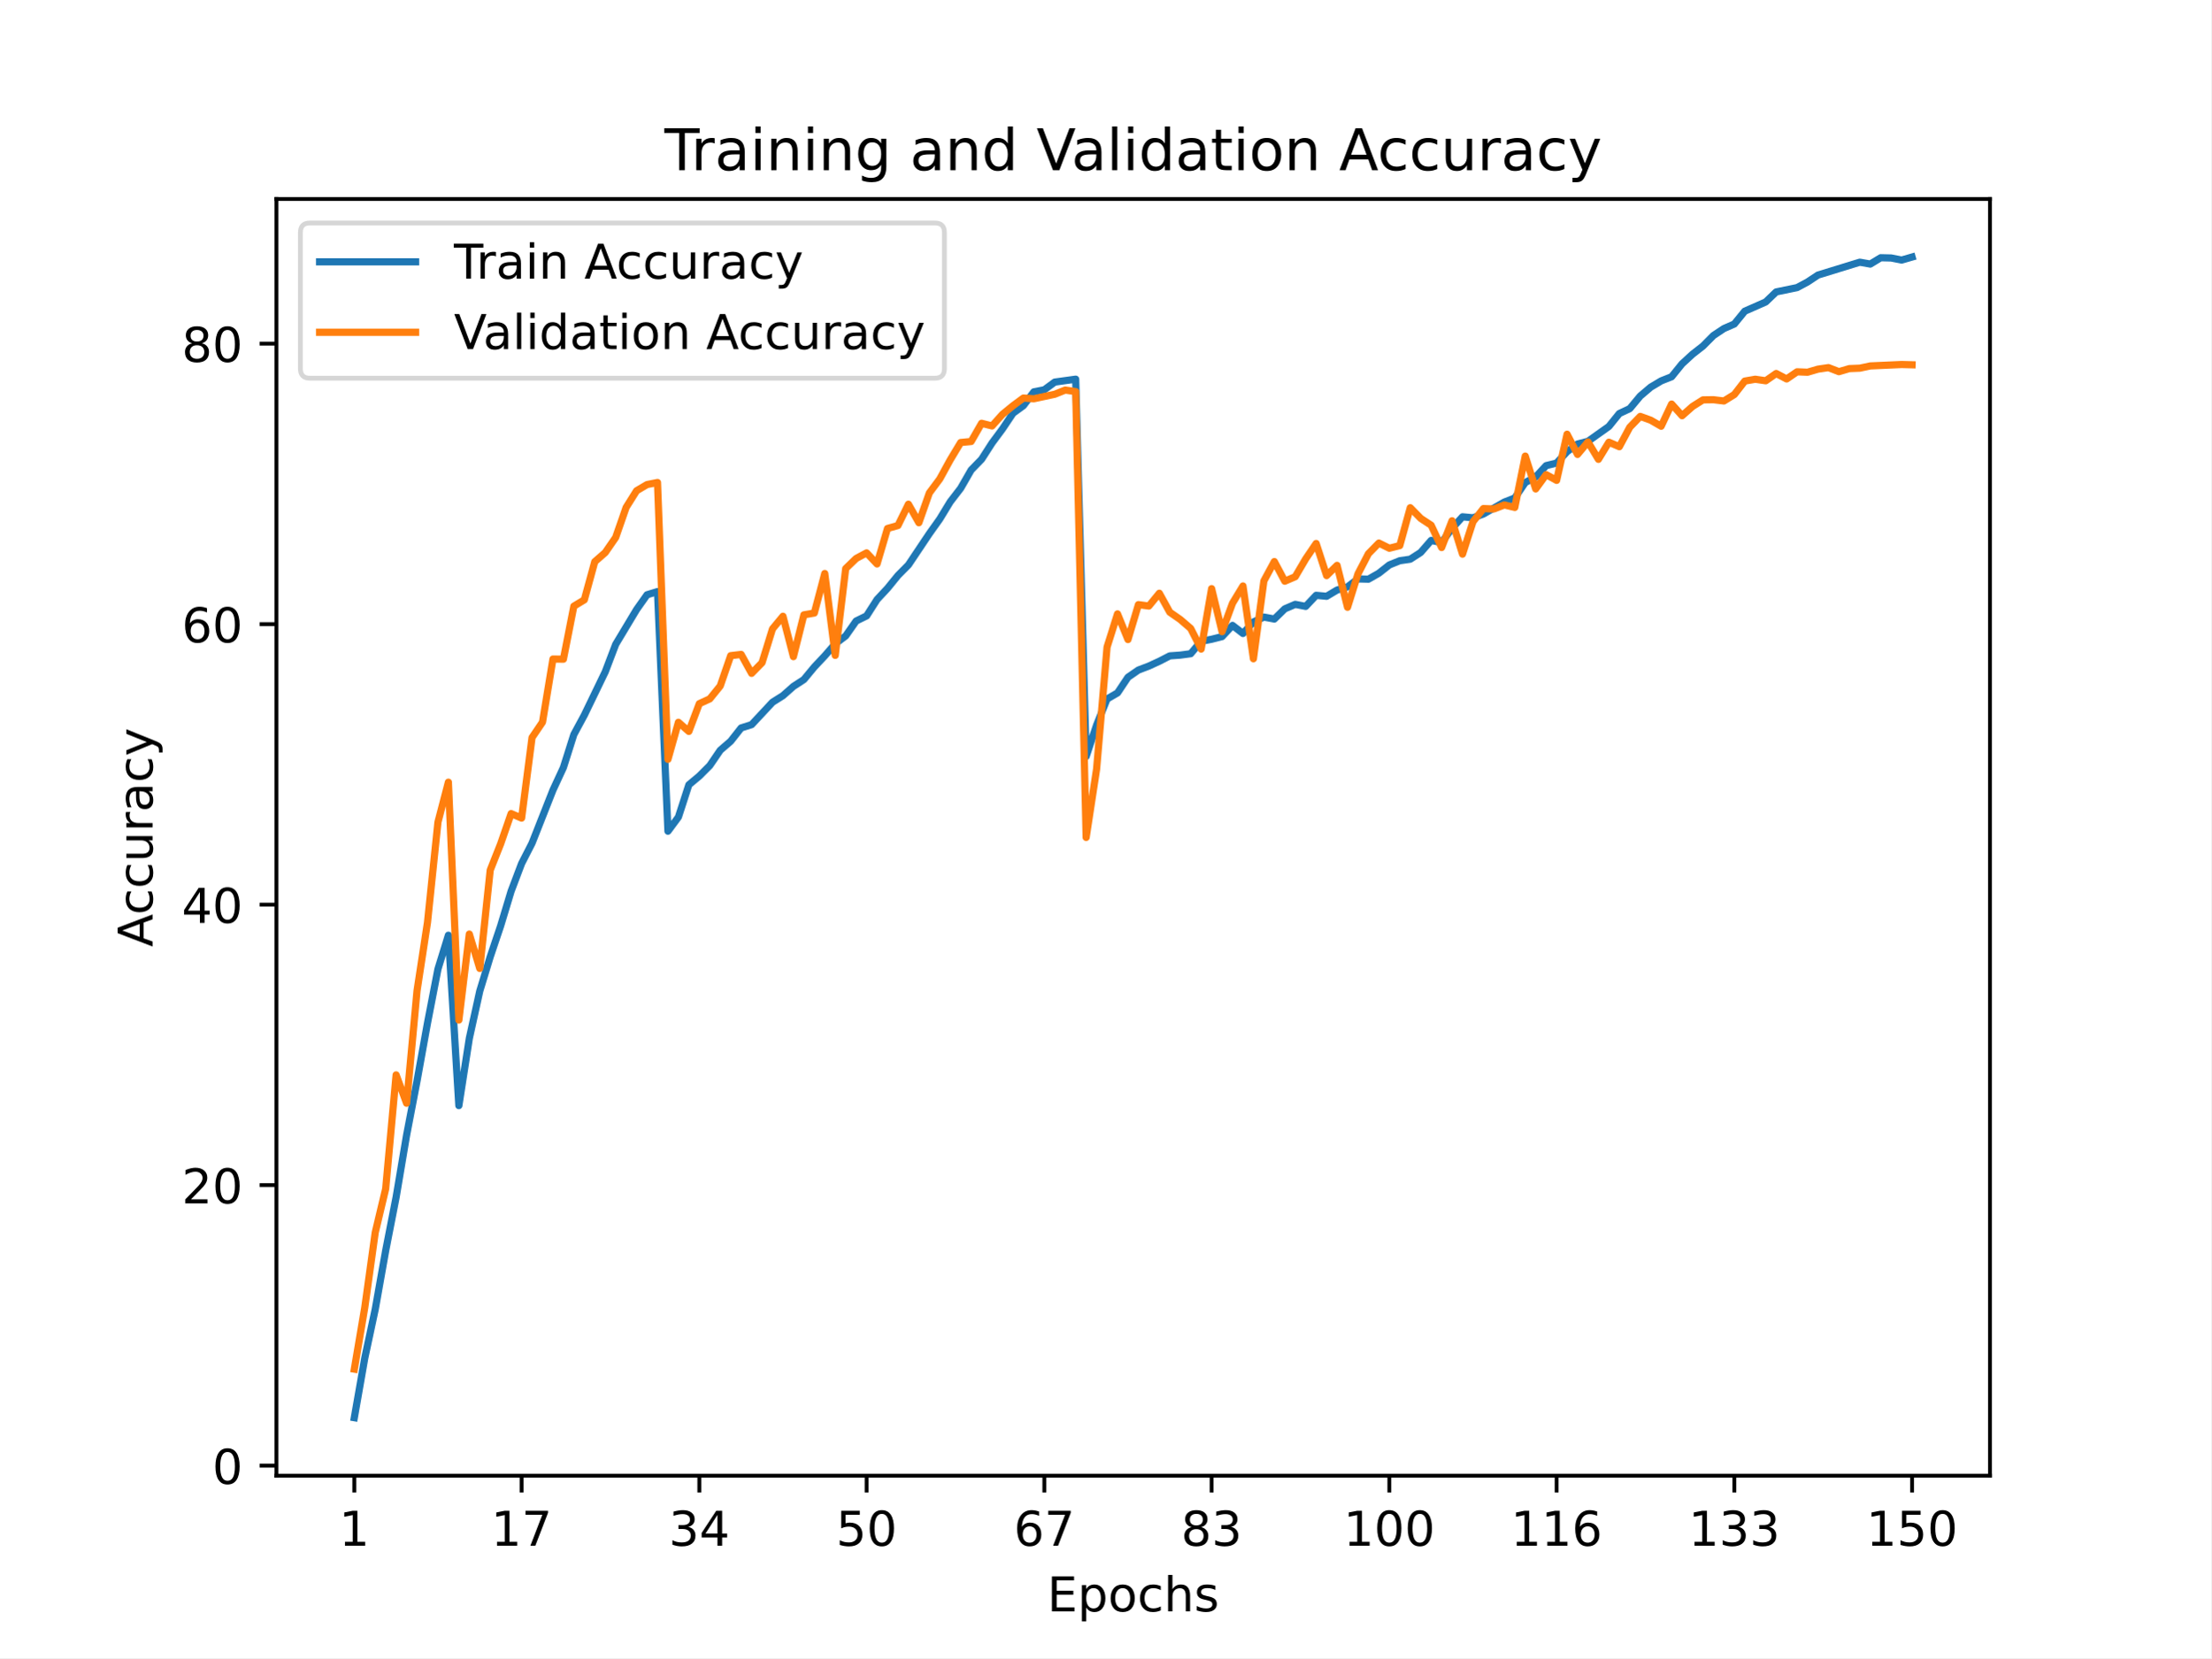
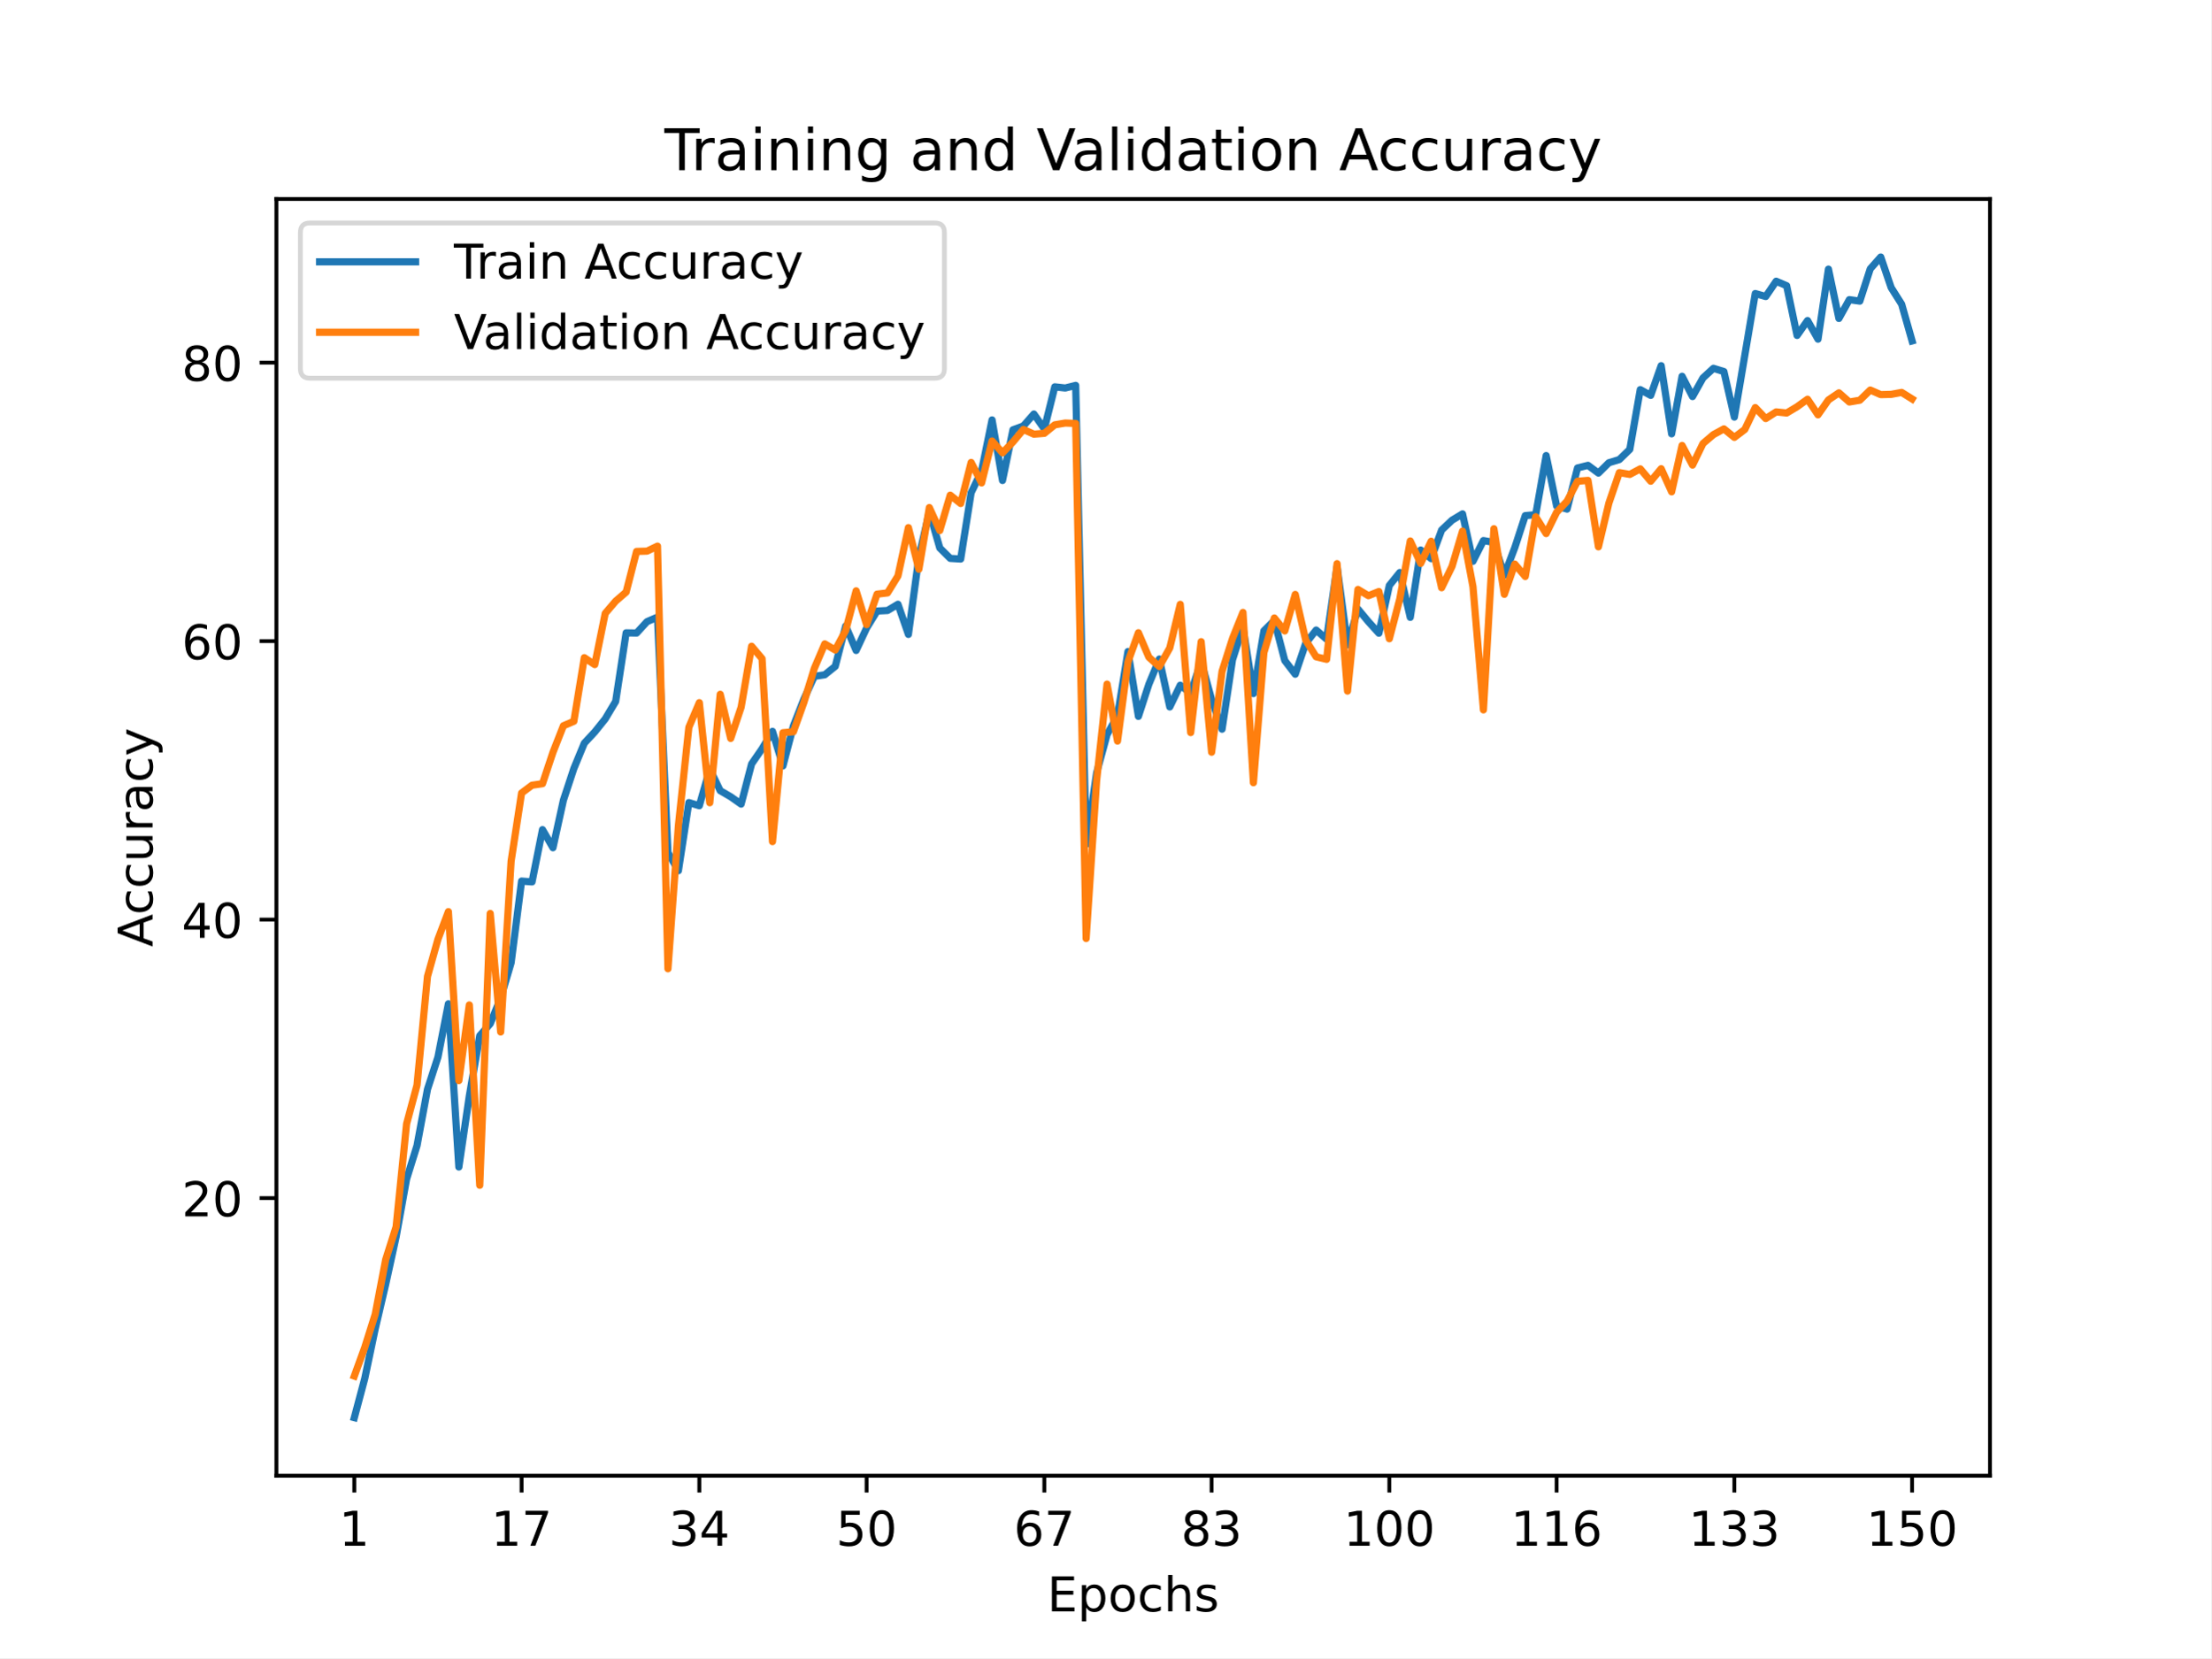
<svg xmlns="http://www.w3.org/2000/svg" xmlns:xlink="http://www.w3.org/1999/xlink" height="345.6pt" version="1.1" viewBox="0 0 460.8 345.6" width="460.8pt">
  <defs>
    <style type="text/css">*{stroke-linecap:butt;stroke-linejoin:round;}</style>
  </defs>
  <g id="figure_1">
    <g id="patch_1">
      <path d="M 0 345.6  L 460.8 345.6  L 460.8 0  L 0 0  z " style="fill:#ffffff;" />
    </g>
    <g id="axes_1">
      <g id="patch_2">
        <path d="M 57.6 307.584  L 414.72 307.584  L 414.72 41.472  L 57.6 41.472  z " style="fill:#ffffff;" />
      </g>
      <g id="matplotlib.axis_1">
        <g id="xtick_1">
          <g id="line2d_1">
            <defs>
-               <path d="M 0 0  L 0 3.5  " id="mf4335062ed" style="stroke:#000000;stroke-width:0.8;" />
+               <path d="M 0 0  L 0 3.5  " id="m0f690c4992" style="stroke:#000000;stroke-width:0.8;" />
            </defs>
            <g>
-               <use style="stroke:#000000;stroke-width:0.8;" x="73.833" xlink:href="#mf4335062ed" y="307.584" />
+               <use style="stroke:#000000;stroke-width:0.8;" x="73.833" xlink:href="#m0f690c4992" y="307.584" />
            </g>
          </g>
          <g id="text_1">
            <g transform="translate(70.65148 322.1824)scale(0.1 -0.1)">
              <defs>
                <path d="M 794 531  L 1825 531  L 1825 4091  L 703 3866  L 703 4441  L 1819 4666  L 2450 4666  L 2450 531  L 3481 531  L 3481 0  L 794 0  L 794 531  z " id="DejaVuSans-31" transform="scale(0.015625)" />
              </defs>
              <use xlink:href="#DejaVuSans-31" />
            </g>
          </g>
        </g>
        <g id="xtick_2">
          <g id="line2d_2">
            <g>
-               <use style="stroke:#000000;stroke-width:0.8;" x="108.695" xlink:href="#mf4335062ed" y="307.584" />
+               <use style="stroke:#000000;stroke-width:0.8;" x="108.695" xlink:href="#m0f690c4992" y="307.584" />
            </g>
          </g>
          <g id="text_2">
            <g transform="translate(102.3325 322.1824)scale(0.1 -0.1)">
              <defs>
                <path d="M 525 4666  L 3525 4666  L 3525 4397  L 1831 0  L 1172 0  L 2766 4134  L 525 4134  L 525 4666  z " id="DejaVuSans-37" transform="scale(0.015625)" />
              </defs>
              <use xlink:href="#DejaVuSans-31" />
              <use x="63.623" xlink:href="#DejaVuSans-37" />
            </g>
          </g>
        </g>
        <g id="xtick_3">
          <g id="line2d_3">
            <g>
-               <use style="stroke:#000000;stroke-width:0.8;" x="145.736" xlink:href="#mf4335062ed" y="307.584" />
+               <use style="stroke:#000000;stroke-width:0.8;" x="145.736" xlink:href="#m0f690c4992" y="307.584" />
            </g>
          </g>
          <g id="text_3">
            <g transform="translate(139.3736 322.1824)scale(0.1 -0.1)">
              <defs>
                <path d="M 2597 2516  Q 3050 2419 3304 2112  Q 3559 1806 3559 1356  Q 3559 666 3084 287  Q 2609 -91 1734 -91  Q 1441 -91 1130 -33  Q 819 25 488 141  L 488 750  Q 750 597 1062 519  Q 1375 441 1716 441  Q 2309 441 2620 675  Q 2931 909 2931 1356  Q 2931 1769 2642 2001  Q 2353 2234 1838 2234  L 1294 2234  L 1294 2753  L 1863 2753  Q 2328 2753 2575 2939  Q 2822 3125 2822 3475  Q 2822 3834 2567 4026  Q 2313 4219 1838 4219  Q 1578 4219 1281 4162  Q 984 4106 628 3988  L 628 4550  Q 988 4650 1302 4700  Q 1616 4750 1894 4750  Q 2613 4750 3031 4423  Q 3450 4097 3450 3541  Q 3450 3153 3228 2886  Q 3006 2619 2597 2516  z " id="DejaVuSans-33" transform="scale(0.015625)" />
                <path d="M 2419 4116  L 825 1625  L 2419 1625  L 2419 4116  z M 2253 4666  L 3047 4666  L 3047 1625  L 3713 1625  L 3713 1100  L 3047 1100  L 3047 0  L 2419 0  L 2419 1100  L 313 1100  L 313 1709  L 2253 4666  z " id="DejaVuSans-34" transform="scale(0.015625)" />
              </defs>
              <use xlink:href="#DejaVuSans-33" />
              <use x="63.623" xlink:href="#DejaVuSans-34" />
            </g>
          </g>
        </g>
        <g id="xtick_4">
          <g id="line2d_4">
            <g>
-               <use style="stroke:#000000;stroke-width:0.8;" x="180.598" xlink:href="#mf4335062ed" y="307.584" />
+               <use style="stroke:#000000;stroke-width:0.8;" x="180.598" xlink:href="#m0f690c4992" y="307.584" />
            </g>
          </g>
          <g id="text_4">
            <g transform="translate(174.2358 322.1824)scale(0.1 -0.1)">
              <defs>
                <path d="M 691 4666  L 3169 4666  L 3169 4134  L 1269 4134  L 1269 2991  Q 1406 3038 1543 3061  Q 1681 3084 1819 3084  Q 2600 3084 3056 2656  Q 3513 2228 3513 1497  Q 3513 744 3044 326  Q 2575 -91 1722 -91  Q 1428 -91 1123 -41  Q 819 9 494 109  L 494 744  Q 775 591 1075 516  Q 1375 441 1709 441  Q 2250 441 2565 725  Q 2881 1009 2881 1497  Q 2881 1984 2565 2268  Q 2250 2553 1709 2553  Q 1456 2553 1204 2497  Q 953 2441 691 2322  L 691 4666  z " id="DejaVuSans-35" transform="scale(0.015625)" />
                <path d="M 2034 4250  Q 1547 4250 1301 3770  Q 1056 3291 1056 2328  Q 1056 1369 1301 889  Q 1547 409 2034 409  Q 2525 409 2770 889  Q 3016 1369 3016 2328  Q 3016 3291 2770 3770  Q 2525 4250 2034 4250  z M 2034 4750  Q 2819 4750 3233 4129  Q 3647 3509 3647 2328  Q 3647 1150 3233 529  Q 2819 -91 2034 -91  Q 1250 -91 836 529  Q 422 1150 422 2328  Q 422 3509 836 4129  Q 1250 4750 2034 4750  z " id="DejaVuSans-30" transform="scale(0.015625)" />
              </defs>
              <use xlink:href="#DejaVuSans-35" />
              <use x="63.623" xlink:href="#DejaVuSans-30" />
            </g>
          </g>
        </g>
        <g id="xtick_5">
          <g id="line2d_5">
            <g>
-               <use style="stroke:#000000;stroke-width:0.8;" x="217.639" xlink:href="#mf4335062ed" y="307.584" />
+               <use style="stroke:#000000;stroke-width:0.8;" x="217.639" xlink:href="#m0f690c4992" y="307.584" />
            </g>
          </g>
          <g id="text_5">
            <g transform="translate(211.2769 322.1824)scale(0.1 -0.1)">
              <defs>
                <path d="M 2113 2584  Q 1688 2584 1439 2293  Q 1191 2003 1191 1497  Q 1191 994 1439 701  Q 1688 409 2113 409  Q 2538 409 2786 701  Q 3034 994 3034 1497  Q 3034 2003 2786 2293  Q 2538 2584 2113 2584  z M 3366 4563  L 3366 3988  Q 3128 4100 2886 4159  Q 2644 4219 2406 4219  Q 1781 4219 1451 3797  Q 1122 3375 1075 2522  Q 1259 2794 1537 2939  Q 1816 3084 2150 3084  Q 2853 3084 3261 2657  Q 3669 2231 3669 1497  Q 3669 778 3244 343  Q 2819 -91 2113 -91  Q 1303 -91 875 529  Q 447 1150 447 2328  Q 447 3434 972 4092  Q 1497 4750 2381 4750  Q 2619 4750 2861 4703  Q 3103 4656 3366 4563  z " id="DejaVuSans-36" transform="scale(0.015625)" />
              </defs>
              <use xlink:href="#DejaVuSans-36" />
              <use x="63.623" xlink:href="#DejaVuSans-37" />
            </g>
          </g>
        </g>
        <g id="xtick_6">
          <g id="line2d_6">
            <g>
-               <use style="stroke:#000000;stroke-width:0.8;" x="252.502" xlink:href="#mf4335062ed" y="307.584" />
+               <use style="stroke:#000000;stroke-width:0.8;" x="252.502" xlink:href="#m0f690c4992" y="307.584" />
            </g>
          </g>
          <g id="text_6">
            <g transform="translate(246.1392 322.1824)scale(0.1 -0.1)">
              <defs>
                <path d="M 2034 2216  Q 1584 2216 1326 1975  Q 1069 1734 1069 1313  Q 1069 891 1326 650  Q 1584 409 2034 409  Q 2484 409 2743 651  Q 3003 894 3003 1313  Q 3003 1734 2745 1975  Q 2488 2216 2034 2216  z M 1403 2484  Q 997 2584 770 2862  Q 544 3141 544 3541  Q 544 4100 942 4425  Q 1341 4750 2034 4750  Q 2731 4750 3128 4425  Q 3525 4100 3525 3541  Q 3525 3141 3298 2862  Q 3072 2584 2669 2484  Q 3125 2378 3379 2068  Q 3634 1759 3634 1313  Q 3634 634 3220 271  Q 2806 -91 2034 -91  Q 1263 -91 848 271  Q 434 634 434 1313  Q 434 1759 690 2068  Q 947 2378 1403 2484  z M 1172 3481  Q 1172 3119 1398 2916  Q 1625 2713 2034 2713  Q 2441 2713 2670 2916  Q 2900 3119 2900 3481  Q 2900 3844 2670 4047  Q 2441 4250 2034 4250  Q 1625 4250 1398 4047  Q 1172 3844 1172 3481  z " id="DejaVuSans-38" transform="scale(0.015625)" />
              </defs>
              <use xlink:href="#DejaVuSans-38" />
              <use x="63.623" xlink:href="#DejaVuSans-33" />
            </g>
          </g>
        </g>
        <g id="xtick_7">
          <g id="line2d_7">
            <g>
-               <use style="stroke:#000000;stroke-width:0.8;" x="289.543" xlink:href="#mf4335062ed" y="307.584" />
+               <use style="stroke:#000000;stroke-width:0.8;" x="289.543" xlink:href="#m0f690c4992" y="307.584" />
            </g>
          </g>
          <g id="text_7">
            <g transform="translate(279.999 322.1824)scale(0.1 -0.1)">
              <use xlink:href="#DejaVuSans-31" />
              <use x="63.623" xlink:href="#DejaVuSans-30" />
              <use x="127.246" xlink:href="#DejaVuSans-30" />
            </g>
          </g>
        </g>
        <g id="xtick_8">
          <g id="line2d_8">
            <g>
-               <use style="stroke:#000000;stroke-width:0.8;" x="324.405" xlink:href="#mf4335062ed" y="307.584" />
+               <use style="stroke:#000000;stroke-width:0.8;" x="324.405" xlink:href="#m0f690c4992" y="307.584" />
            </g>
          </g>
          <g id="text_8">
            <g transform="translate(314.8613 322.1824)scale(0.1 -0.1)">
              <use xlink:href="#DejaVuSans-31" />
              <use x="63.623" xlink:href="#DejaVuSans-31" />
              <use x="127.246" xlink:href="#DejaVuSans-36" />
            </g>
          </g>
        </g>
        <g id="xtick_9">
          <g id="line2d_9">
            <g>
-               <use style="stroke:#000000;stroke-width:0.8;" x="361.446" xlink:href="#mf4335062ed" y="307.584" />
+               <use style="stroke:#000000;stroke-width:0.8;" x="361.446" xlink:href="#m0f690c4992" y="307.584" />
            </g>
          </g>
          <g id="text_9">
            <g transform="translate(351.9024 322.1824)scale(0.1 -0.1)">
              <use xlink:href="#DejaVuSans-31" />
              <use x="63.623" xlink:href="#DejaVuSans-33" />
              <use x="127.246" xlink:href="#DejaVuSans-33" />
            </g>
          </g>
        </g>
        <g id="xtick_10">
          <g id="line2d_10">
            <g>
-               <use style="stroke:#000000;stroke-width:0.8;" x="398.487" xlink:href="#mf4335062ed" y="307.584" />
+               <use style="stroke:#000000;stroke-width:0.8;" x="398.487" xlink:href="#m0f690c4992" y="307.584" />
            </g>
          </g>
          <g id="text_10">
            <g transform="translate(388.9435 322.1824)scale(0.1 -0.1)">
              <use xlink:href="#DejaVuSans-31" />
              <use x="63.623" xlink:href="#DejaVuSans-35" />
              <use x="127.246" xlink:href="#DejaVuSans-30" />
            </g>
          </g>
        </g>
        <g id="text_11">
          <g transform="translate(218.2444 335.8606)scale(0.1 -0.1)">
            <defs>
              <path d="M 628 4666  L 3578 4666  L 3578 4134  L 1259 4134  L 1259 2753  L 3481 2753  L 3481 2222  L 1259 2222  L 1259 531  L 3634 531  L 3634 0  L 628 0  L 628 4666  z " id="DejaVuSans-45" transform="scale(0.015625)" />
              <path d="M 1159 525  L 1159 -1331  L 581 -1331  L 581 3500  L 1159 3500  L 1159 2969  Q 1341 3281 1617 3432  Q 1894 3584 2278 3584  Q 2916 3584 3314 3078  Q 3713 2572 3713 1747  Q 3713 922 3314 415  Q 2916 -91 2278 -91  Q 1894 -91 1617 61  Q 1341 213 1159 525  z M 3116 1747  Q 3116 2381 2855 2742  Q 2594 3103 2138 3103  Q 1681 3103 1420 2742  Q 1159 2381 1159 1747  Q 1159 1113 1420 752  Q 1681 391 2138 391  Q 2594 391 2855 752  Q 3116 1113 3116 1747  z " id="DejaVuSans-70" transform="scale(0.015625)" />
              <path d="M 1959 3097  Q 1497 3097 1228 2736  Q 959 2375 959 1747  Q 959 1119 1226 758  Q 1494 397 1959 397  Q 2419 397 2687 759  Q 2956 1122 2956 1747  Q 2956 2369 2687 2733  Q 2419 3097 1959 3097  z M 1959 3584  Q 2709 3584 3137 3096  Q 3566 2609 3566 1747  Q 3566 888 3137 398  Q 2709 -91 1959 -91  Q 1206 -91 779 398  Q 353 888 353 1747  Q 353 2609 779 3096  Q 1206 3584 1959 3584  z " id="DejaVuSans-6f" transform="scale(0.015625)" />
              <path d="M 3122 3366  L 3122 2828  Q 2878 2963 2633 3030  Q 2388 3097 2138 3097  Q 1578 3097 1268 2742  Q 959 2388 959 1747  Q 959 1106 1268 751  Q 1578 397 2138 397  Q 2388 397 2633 464  Q 2878 531 3122 666  L 3122 134  Q 2881 22 2623 -34  Q 2366 -91 2075 -91  Q 1284 -91 818 406  Q 353 903 353 1747  Q 353 2603 823 3093  Q 1294 3584 2113 3584  Q 2378 3584 2631 3529  Q 2884 3475 3122 3366  z " id="DejaVuSans-63" transform="scale(0.015625)" />
              <path d="M 3513 2113  L 3513 0  L 2938 0  L 2938 2094  Q 2938 2591 2744 2837  Q 2550 3084 2163 3084  Q 1697 3084 1428 2787  Q 1159 2491 1159 1978  L 1159 0  L 581 0  L 581 4863  L 1159 4863  L 1159 2956  Q 1366 3272 1645 3428  Q 1925 3584 2291 3584  Q 2894 3584 3203 3211  Q 3513 2838 3513 2113  z " id="DejaVuSans-68" transform="scale(0.015625)" />
              <path d="M 2834 3397  L 2834 2853  Q 2591 2978 2328 3040  Q 2066 3103 1784 3103  Q 1356 3103 1142 2972  Q 928 2841 928 2578  Q 928 2378 1081 2264  Q 1234 2150 1697 2047  L 1894 2003  Q 2506 1872 2764 1633  Q 3022 1394 3022 966  Q 3022 478 2636 193  Q 2250 -91 1575 -91  Q 1294 -91 989 -36  Q 684 19 347 128  L 347 722  Q 666 556 975 473  Q 1284 391 1588 391  Q 1994 391 2212 530  Q 2431 669 2431 922  Q 2431 1156 2273 1281  Q 2116 1406 1581 1522  L 1381 1569  Q 847 1681 609 1914  Q 372 2147 372 2553  Q 372 3047 722 3315  Q 1072 3584 1716 3584  Q 2034 3584 2315 3537  Q 2597 3491 2834 3397  z " id="DejaVuSans-73" transform="scale(0.015625)" />
            </defs>
            <use xlink:href="#DejaVuSans-45" />
            <use x="63.184" xlink:href="#DejaVuSans-70" />
            <use x="126.66" xlink:href="#DejaVuSans-6f" />
            <use x="187.842" xlink:href="#DejaVuSans-63" />
            <use x="242.822" xlink:href="#DejaVuSans-68" />
            <use x="306.201" xlink:href="#DejaVuSans-73" />
          </g>
        </g>
      </g>
      <g id="matplotlib.axis_2">
        <g id="ytick_1">
          <g id="line2d_11">
            <defs>
-               <path d="M 0 0  L -3.5 0  " id="m671f9c465e" style="stroke:#000000;stroke-width:0.8;" />
+               <path d="M 0 0  L -3.5 0  " id="m361d3fbd34" style="stroke:#000000;stroke-width:0.8;" />
            </defs>
            <g>
-               <use style="stroke:#000000;stroke-width:0.8;" x="57.6" xlink:href="#m671f9c465e" y="305.486" />
+               <use style="stroke:#000000;stroke-width:0.8;" x="57.6" xlink:href="#m361d3fbd34" y="249.722" />
            </g>
          </g>
          <g id="text_12">
-             <g transform="translate(44.2375 309.2851)scale(0.1 -0.1)">
-               <use xlink:href="#DejaVuSans-30" />
+             <g transform="translate(37.875 253.5212)scale(0.1 -0.1)">
+               <defs>
+                 <path d="M 1228 531  L 3431 531  L 3431 0  L 469 0  L 469 531  Q 828 903 1448 1529  Q 2069 2156 2228 2338  Q 2531 2678 2651 2914  Q 2772 3150 2772 3378  Q 2772 3750 2511 3984  Q 2250 4219 1831 4219  Q 1534 4219 1204 4116  Q 875 4013 500 3803  L 500 4441  Q 881 4594 1212 4672  Q 1544 4750 1819 4750  Q 2544 4750 2975 4387  Q 3406 4025 3406 3419  Q 3406 3131 3298 2873  Q 3191 2616 2906 2266  Q 2828 2175 2409 1742  Q 1991 1309 1228 531  z " id="DejaVuSans-32" transform="scale(0.015625)" />
+               </defs>
+               <use xlink:href="#DejaVuSans-32" />
+               <use x="63.623" xlink:href="#DejaVuSans-30" />
            </g>
          </g>
        </g>
        <g id="ytick_2">
          <g id="line2d_12">
            <g>
-               <use style="stroke:#000000;stroke-width:0.8;" x="57.6" xlink:href="#m671f9c465e" y="247.019" />
+               <use style="stroke:#000000;stroke-width:0.8;" x="57.6" xlink:href="#m361d3fbd34" y="191.673" />
            </g>
          </g>
          <g id="text_13">
-             <g transform="translate(37.875 250.8179)scale(0.1 -0.1)">
-               <defs>
-                 <path d="M 1228 531  L 3431 531  L 3431 0  L 469 0  L 469 531  Q 828 903 1448 1529  Q 2069 2156 2228 2338  Q 2531 2678 2651 2914  Q 2772 3150 2772 3378  Q 2772 3750 2511 3984  Q 2250 4219 1831 4219  Q 1534 4219 1204 4116  Q 875 4013 500 3803  L 500 4441  Q 881 4594 1212 4672  Q 1544 4750 1819 4750  Q 2544 4750 2975 4387  Q 3406 4025 3406 3419  Q 3406 3131 3298 2873  Q 3191 2616 2906 2266  Q 2828 2175 2409 1742  Q 1991 1309 1228 531  z " id="DejaVuSans-32" transform="scale(0.015625)" />
-               </defs>
-               <use xlink:href="#DejaVuSans-32" />
+             <g transform="translate(37.875 195.472)scale(0.1 -0.1)">
+               <use xlink:href="#DejaVuSans-34" />
              <use x="63.623" xlink:href="#DejaVuSans-30" />
            </g>
          </g>
        </g>
        <g id="ytick_3">
          <g id="line2d_13">
            <g>
-               <use style="stroke:#000000;stroke-width:0.8;" x="57.6" xlink:href="#m671f9c465e" y="188.551" />
+               <use style="stroke:#000000;stroke-width:0.8;" x="57.6" xlink:href="#m361d3fbd34" y="133.624" />
            </g>
          </g>
          <g id="text_14">
-             <g transform="translate(37.875 192.3506)scale(0.1 -0.1)">
-               <use xlink:href="#DejaVuSans-34" />
+             <g transform="translate(37.875 137.4229)scale(0.1 -0.1)">
+               <use xlink:href="#DejaVuSans-36" />
              <use x="63.623" xlink:href="#DejaVuSans-30" />
            </g>
          </g>
        </g>
        <g id="ytick_4">
          <g id="line2d_14">
            <g>
-               <use style="stroke:#000000;stroke-width:0.8;" x="57.6" xlink:href="#m671f9c465e" y="130.084" />
+               <use style="stroke:#000000;stroke-width:0.8;" x="57.6" xlink:href="#m361d3fbd34" y="75.574" />
            </g>
          </g>
          <g id="text_15">
-             <g transform="translate(37.875 133.8833)scale(0.1 -0.1)">
-               <use xlink:href="#DejaVuSans-36" />
-               <use x="63.623" xlink:href="#DejaVuSans-30" />
-             </g>
-           </g>
-         </g>
-         <g id="ytick_5">
-           <g id="line2d_15">
-             <g>
-               <use style="stroke:#000000;stroke-width:0.8;" x="57.6" xlink:href="#m671f9c465e" y="71.617" />
-             </g>
-           </g>
-           <g id="text_16">
-             <g transform="translate(37.875 75.41606)scale(0.1 -0.1)">
+             <g transform="translate(37.875 79.37367)scale(0.1 -0.1)">
              <use xlink:href="#DejaVuSans-38" />
              <use x="63.623" xlink:href="#DejaVuSans-30" />
            </g>
          </g>
        </g>
-         <g id="text_17">
+         <g id="text_16">
          <g transform="translate(31.79531 197.3561)rotate(-90)scale(0.1 -0.1)">
            <defs>
              <path d="M 2188 4044  L 1331 1722  L 3047 1722  L 2188 4044  z M 1831 4666  L 2547 4666  L 4325 0  L 3669 0  L 3244 1197  L 1141 1197  L 716 0  L 50 0  L 1831 4666  z " id="DejaVuSans-41" transform="scale(0.015625)" />
              <path d="M 544 1381  L 544 3500  L 1119 3500  L 1119 1403  Q 1119 906 1312 657  Q 1506 409 1894 409  Q 2359 409 2629 706  Q 2900 1003 2900 1516  L 2900 3500  L 3475 3500  L 3475 0  L 2900 0  L 2900 538  Q 2691 219 2414 64  Q 2138 -91 1772 -91  Q 1169 -91 856 284  Q 544 659 544 1381  z M 1991 3584  L 1991 3584  z " id="DejaVuSans-75" transform="scale(0.015625)" />
              <path d="M 2631 2963  Q 2534 3019 2420 3045  Q 2306 3072 2169 3072  Q 1681 3072 1420 2755  Q 1159 2438 1159 1844  L 1159 0  L 581 0  L 581 3500  L 1159 3500  L 1159 2956  Q 1341 3275 1631 3429  Q 1922 3584 2338 3584  Q 2397 3584 2469 3576  Q 2541 3569 2628 3553  L 2631 2963  z " id="DejaVuSans-72" transform="scale(0.015625)" />
              <path d="M 2194 1759  Q 1497 1759 1228 1600  Q 959 1441 959 1056  Q 959 750 1161 570  Q 1363 391 1709 391  Q 2188 391 2477 730  Q 2766 1069 2766 1631  L 2766 1759  L 2194 1759  z M 3341 1997  L 3341 0  L 2766 0  L 2766 531  Q 2569 213 2275 61  Q 1981 -91 1556 -91  Q 1019 -91 701 211  Q 384 513 384 1019  Q 384 1609 779 1909  Q 1175 2209 1959 2209  L 2766 2209  L 2766 2266  Q 2766 2663 2505 2880  Q 2244 3097 1772 3097  Q 1472 3097 1187 3025  Q 903 2953 641 2809  L 641 3341  Q 956 3463 1253 3523  Q 1550 3584 1831 3584  Q 2591 3584 2966 3190  Q 3341 2797 3341 1997  z " id="DejaVuSans-61" transform="scale(0.015625)" />
              <path d="M 2059 -325  Q 1816 -950 1584 -1140  Q 1353 -1331 966 -1331  L 506 -1331  L 506 -850  L 844 -850  Q 1081 -850 1212 -737  Q 1344 -625 1503 -206  L 1606 56  L 191 3500  L 800 3500  L 1894 763  L 2988 3500  L 3597 3500  L 2059 -325  z " id="DejaVuSans-79" transform="scale(0.015625)" />
            </defs>
            <use xlink:href="#DejaVuSans-41" />
            <use x="66.658" xlink:href="#DejaVuSans-63" />
            <use x="121.639" xlink:href="#DejaVuSans-63" />
            <use x="176.619" xlink:href="#DejaVuSans-75" />
            <use x="239.998" xlink:href="#DejaVuSans-72" />
            <use x="281.111" xlink:href="#DejaVuSans-61" />
            <use x="342.391" xlink:href="#DejaVuSans-63" />
            <use x="397.371" xlink:href="#DejaVuSans-79" />
          </g>
        </g>
      </g>
+       <g id="line2d_15">
+         <path clip-path="url(#pcf9ed585c3)" d="M 73.833 295.488  L 76.012 287.326  L 78.191 276.959  L 80.369 267.694  L 82.548 257.785  L 84.727 245.757  L 86.906 238.768  L 89.085 227.036  L 91.264 220.326  L 93.443 209.227  L 95.622 243.238  L 97.801 228.441  L 99.979 215.874  L 102.158 213.377  L 104.337 208.014  L 106.516 200.67  L 108.695 183.645  L 110.874 183.813  L 113.053 172.923  L 115.232 176.696  L 117.411 166.787  L 119.589 160.181  L 121.768 154.904  L 123.947 152.559  L 126.126 149.843  L 128.305 146.191  L 130.484 131.905  L 132.663 131.946  L 134.842 129.566  L 137.021 128.631  L 139.199 177.712  L 141.378 181.485  L 143.557 167.281  L 145.736 167.937  L 147.915 160.291  L 150.094 164.802  L 152.273 166.067  L 154.452 167.6  L 156.631 159.229  L 158.809 156.071  L 160.988 152.437  L 163.167 159.63  L 165.346 151.311  L 167.525 145.727  L 169.704 140.973  L 171.883 140.642  L 174.062 138.889  L 176.241 130.477  L 178.419 135.58  L 180.598 130.907  L 182.777 127.36  L 184.956 127.25  L 187.135 125.944  L 189.314 132.23  L 191.493 116.151  L 193.672 106.648  L 195.851 114.212  L 198.029 116.383  L 200.208 116.517  L 202.387 102.701  L 204.566 98.167  L 206.745 87.521  L 208.924 100.152  L 211.103 89.582  L 213.282 88.775  L 215.461 86.29  L 217.639 89.408  L 219.818 80.631  L 221.997 80.874  L 224.176 80.329  L 226.355 176.005  L 228.534 161.093  L 230.713 153.105  L 232.892 149.175  L 235.071 135.795  L 237.249 149.314  L 239.428 142.615  L 241.607 137.362  L 243.786 147.346  L 245.965 142.819  L 248.144 144.496  L 250.323 137.838  L 252.502 145.82  L 254.681 151.985  L 256.859 137.501  L 259.038 130.686  L 261.217 144.566  L 263.396 131.487  L 265.575 129.316  L 267.754 137.681  L 269.933 140.526  L 272.112 134.094  L 274.291 131.319  L 276.469 133.223  L 278.648 118.055  L 280.827 134.419  L 283.006 126.954  L 285.185 129.578  L 287.364 131.981  L 289.543 122.025  L 291.722 119.326  L 293.901 128.672  L 296.079 114.642  L 298.258 116.435  L 300.437 110.479  L 302.616 108.419  L 304.795 107.107  L 306.974 116.987  L 309.153 112.674  L 311.332 113.057  L 313.511 119.878  L 315.689 114.137  L 317.868 107.467  L 320.047 107.269  L 322.226 94.951  L 324.405 105.47  L 326.584 106.108  L 328.763 97.529  L 330.942 96.989  L 333.121 98.603  L 335.299 96.443  L 337.478 95.781  L 339.657 93.663  L 341.836 81.205  L 344.015 82.407  L 346.194 76.213  L 348.373 90.423  L 350.552 78.425  L 352.731 82.656  L 354.909 78.767  L 357.088 76.764  L 359.267 77.438  L 361.446 86.929  L 365.804 61.178  L 367.983 61.805  L 370.162 58.612  L 372.341 59.547  L 374.519 69.915  L 376.698 66.809  L 378.877 70.687  L 381.056 56.093  L 383.235 66.374  L 385.414 62.45  L 387.593 62.763  L 389.772 56.023  L 391.951 53.568  L 394.129 59.953  L 396.308 63.402  L 398.487 71.052  L 398.487 71.052  " style="fill:none;stroke:#1f77b4;stroke-linecap:square;stroke-width:1.5;" />
+       </g>
      <g id="line2d_16">
-         <path clip-path="url(#pa0ab18d6bd)" d="M 73.833 295.488  L 76.012 283.081  L 78.191 272.902  L 80.369 260.682  L 82.548 249.527  L 84.727 236.617  L 86.906 225.292  L 89.085 213.236  L 91.264 201.981  L 93.443 194.93  L 95.622 230.443  L 97.801 216.434  L 99.979 206.571  L 102.158 199.426  L 104.337 192.954  L 106.516 185.745  L 108.695 179.992  L 110.874 175.735  L 115.232 164.685  L 117.411 159.973  L 119.589 153.091  L 121.768 149.057  L 126.126 140.035  L 128.305 134.311  L 132.663 127.05  L 134.842 123.968  L 137.021 123.302  L 139.199 173.25  L 141.378 170.304  L 143.557 163.574  L 145.736 161.756  L 147.915 159.575  L 150.094 156.377  L 152.273 154.494  L 154.452 151.723  L 156.631 151.039  L 160.988 146.367  L 163.167 144.993  L 165.346 143.064  L 167.525 141.643  L 169.704 139.012  L 171.883 136.697  L 174.062 134.183  L 176.241 132.546  L 178.419 129.435  L 180.598 128.371  L 182.777 124.962  L 184.956 122.624  L 187.135 119.946  L 189.314 117.748  L 193.672 111.234  L 195.851 108.176  L 198.029 104.592  L 200.208 101.763  L 202.387 97.968  L 204.566 95.723  L 206.745 92.332  L 208.924 89.391  L 211.103 86.134  L 213.282 84.544  L 215.461 81.662  L 217.639 81.235  L 219.818 79.633  L 224.176 79.03  L 226.355 157.675  L 228.534 151.132  L 230.713 145.683  L 232.892 144.426  L 235.071 141.158  L 237.249 139.655  L 239.428 138.825  L 241.607 137.825  L 243.786 136.703  L 245.965 136.545  L 248.144 136.252  L 250.323 133.662  L 252.502 133.241  L 254.681 132.686  L 256.859 130.353  L 259.038 132.037  L 261.217 129.634  L 263.396 128.617  L 265.575 129.026  L 267.754 126.898  L 269.933 125.962  L 272.112 126.389  L 274.291 124.08  L 276.469 124.284  L 278.648 122.98  L 280.827 122.314  L 283.006 120.659  L 285.185 120.718  L 287.364 119.466  L 289.543 117.748  L 291.722 116.865  L 293.901 116.549  L 296.079 115.14  L 298.258 112.637  L 300.437 113.088  L 302.616 110.106  L 304.795 107.715  L 306.974 107.925  L 309.153 107.124  L 313.511 104.645  L 315.689 103.791  L 317.868 100.57  L 320.047 99.412  L 322.226 97.044  L 324.405 96.518  L 326.584 94.133  L 328.763 92.542  L 330.942 91.975  L 335.299 88.882  L 337.478 86.187  L 339.657 85.164  L 341.836 82.544  L 344.015 80.691  L 346.194 79.387  L 348.373 78.522  L 350.552 75.826  L 352.731 73.821  L 354.909 72.12  L 357.088 69.927  L 359.267 68.477  L 361.446 67.524  L 363.625 64.852  L 367.983 62.934  L 370.162 60.841  L 374.519 59.941  L 376.698 58.772  L 378.877 57.327  L 387.593 54.644  L 389.772 55.036  L 391.951 53.714  L 394.129 53.767  L 396.308 54.199  L 398.487 53.568  L 398.487 53.568  " style="fill:none;stroke:#1f77b4;stroke-linecap:square;stroke-width:1.5;" />
-       </g>
-       <g id="line2d_17">
-         <path clip-path="url(#pa0ab18d6bd)" d="M 73.833 285.373  L 76.012 272.54  L 78.191 256.9  L 80.369 247.779  L 82.548 224.041  L 84.727 229.946  L 86.906 206.501  L 89.085 192.264  L 91.264 171.362  L 93.443 163.03  L 95.622 212.611  L 97.801 194.69  L 99.979 201.853  L 102.158 181.36  L 104.337 175.864  L 106.516 169.579  L 108.695 170.514  L 110.874 153.734  L 113.053 150.518  L 115.232 137.363  L 117.411 137.393  L 119.589 126.342  L 121.768 125.027  L 123.947 117.075  L 126.126 115.175  L 128.305 112.018  L 130.484 105.762  L 132.663 102.283  L 134.842 100.997  L 137.021 100.558  L 139.199 158.265  L 141.378 150.548  L 143.557 152.448  L 145.736 146.66  L 147.915 145.666  L 150.094 142.976  L 152.273 136.662  L 154.452 136.399  L 156.631 140.345  L 158.809 138.123  L 160.988 131.078  L 163.167 128.447  L 165.346 136.866  L 167.525 128.155  L 169.704 127.775  L 171.883 119.531  L 174.062 136.603  L 176.241 118.508  L 178.419 116.403  L 180.598 115.233  L 182.777 117.543  L 184.956 110.147  L 187.135 109.533  L 189.314 105.089  L 191.493 108.948  L 193.672 102.751  L 195.851 99.827  L 198.029 95.852  L 200.208 92.227  L 202.387 92.022  L 204.566 88.222  L 206.745 88.777  L 208.924 86.351  L 211.103 84.567  L 213.282 82.959  L 215.461 83.106  L 219.818 82.17  L 221.997 81.293  L 224.176 81.615  L 226.355 174.548  L 228.534 160.282  L 230.713 134.878  L 232.892 127.95  L 235.071 133.3  L 237.249 126.021  L 239.428 126.313  L 241.607 123.653  L 243.786 127.599  L 245.965 129.119  L 248.144 130.99  L 250.323 135.288  L 252.502 122.688  L 254.681 131.663  L 256.859 125.728  L 259.038 122.133  L 261.217 137.305  L 263.396 121.08  L 265.575 117.046  L 267.754 121.139  L 269.933 120.203  L 272.112 116.49  L 274.291 113.275  L 276.469 119.969  L 278.648 117.835  L 280.827 126.576  L 283.006 119.618  L 285.185 115.409  L 287.364 113.187  L 289.543 114.269  L 291.722 113.713  L 293.901 105.82  L 296.079 108.042  L 298.258 109.474  L 300.437 114.123  L 302.616 108.539  L 304.795 115.497  L 306.974 108.744  L 309.153 105.996  L 311.332 106.083  L 313.511 105.236  L 315.689 105.762  L 317.868 95.062  L 320.047 101.903  L 322.226 98.921  L 324.405 100.12  L 326.584 90.502  L 328.763 94.711  L 330.942 92.11  L 333.121 95.735  L 335.299 92.168  L 337.478 93.104  L 339.657 89.04  L 341.836 86.789  L 344.015 87.578  L 346.194 88.835  L 348.373 84.217  L 350.552 86.643  L 352.731 84.714  L 354.909 83.34  L 357.088 83.31  L 359.267 83.573  L 361.446 82.229  L 363.625 79.422  L 365.804 79.042  L 367.983 79.364  L 370.162 77.844  L 372.341 78.984  L 374.519 77.493  L 376.698 77.581  L 378.877 76.937  L 381.056 76.616  L 383.235 77.464  L 385.414 76.82  L 387.593 76.733  L 389.772 76.265  L 396.308 75.973  L 398.487 76.031  L 398.487 76.031  " style="fill:none;stroke:#ff7f0e;stroke-linecap:square;stroke-width:1.5;" />
+         <path clip-path="url(#pcf9ed585c3)" d="M 73.833 286.815  L 76.012 280.836  L 78.191 273.929  L 80.369 262.551  L 82.548 255.701  L 84.727 234.252  L 86.906 226.154  L 89.085 203.515  L 91.264 195.765  L 93.443 190.018  L 95.622 225.225  L 97.801 209.465  L 99.979 247.052  L 102.158 190.396  L 104.337 215.096  L 106.516 179.482  L 108.695 165.289  L 110.874 163.664  L 113.053 163.345  L 115.232 156.814  L 117.411 151.271  L 119.589 150.342  L 121.768 137.078  L 123.947 138.529  L 126.126 127.848  L 128.305 125.294  L 130.484 123.407  L 132.663 114.932  L 134.842 114.874  L 137.021 113.829  L 139.199 201.919  L 141.378 172.11  L 143.557 151.59  L 145.736 146.453  L 147.915 167.321  L 150.094 144.711  L 152.273 153.912  L 154.452 147.41  L 156.631 134.698  L 158.809 137.281  L 160.988 175.419  L 163.167 152.722  L 165.346 152.519  L 167.525 146.423  L 169.704 139.312  L 171.883 134.204  L 174.062 135.481  L 176.241 131.418  L 178.419 123.146  L 180.598 130.199  L 182.777 123.842  L 184.956 123.581  L 187.135 120.04  L 189.314 109.969  L 191.493 118.647  L 193.672 105.789  L 195.851 110.578  L 198.029 103.206  L 200.208 104.947  L 202.387 96.385  L 204.566 100.652  L 206.745 91.915  L 208.924 94.382  L 211.103 92.118  L 213.282 89.506  L 215.461 90.493  L 217.639 90.319  L 219.818 88.548  L 221.997 88.171  L 224.176 88.258  L 226.355 195.62  L 228.534 162.764  L 230.713 142.592  L 232.892 154.463  L 235.071 137.948  L 237.249 131.882  L 239.428 136.99  L 241.607 138.935  L 243.786 135.046  L 245.965 125.961  L 248.144 152.693  L 250.323 133.74  L 252.502 156.785  L 254.681 139.922  L 256.859 133.072  L 259.038 127.645  L 261.217 163.142  L 263.396 136.033  L 265.575 128.806  L 267.754 131.505  L 269.933 123.9  L 272.112 133.42  L 274.291 136.903  L 276.469 137.426  L 278.648 117.486  L 280.827 144.043  L 283.006 122.856  L 285.185 124.162  L 287.364 123.291  L 289.543 133.13  L 291.722 124.829  L 293.901 112.755  L 296.079 117.428  L 298.258 112.813  L 300.437 122.507  L 302.616 118.037  L 304.795 110.694  L 306.974 122.304  L 309.153 147.962  L 311.332 110.201  L 313.511 123.871  L 315.689 117.573  L 317.868 120.156  L 320.047 107.705  L 322.226 111.217  L 324.405 106.776  L 326.584 104.454  L 328.763 100.303  L 330.942 100.129  L 333.121 113.974  L 335.299 104.86  L 337.478 98.504  L 339.657 98.881  L 341.836 97.72  L 344.015 100.303  L 346.194 97.691  L 348.373 102.509  L 350.552 92.844  L 352.731 96.937  L 354.909 92.438  L 357.088 90.58  L 359.267 89.39  L 361.446 91.161  L 363.625 89.506  L 365.804 84.949  L 367.983 87.242  L 370.162 85.849  L 372.341 86.081  L 374.519 84.775  L 376.698 83.208  L 378.877 86.459  L 381.056 83.353  L 383.235 81.873  L 385.414 83.788  L 387.593 83.411  L 389.772 81.292  L 391.951 82.25  L 394.129 82.192  L 396.308 81.786  L 398.487 83.15  L 398.487 83.15  " style="fill:none;stroke:#ff7f0e;stroke-linecap:square;stroke-width:1.5;" />
      </g>
      <g id="patch_3">
        <path d="M 57.6 307.584  L 57.6 41.472  " style="fill:none;stroke:#000000;stroke-linecap:square;stroke-linejoin:miter;stroke-width:0.8;" />
      </g>
      <g id="patch_4">
        <path d="M 414.72 307.584  L 414.72 41.472  " style="fill:none;stroke:#000000;stroke-linecap:square;stroke-linejoin:miter;stroke-width:0.8;" />
      </g>
      <g id="patch_5">
        <path d="M 57.6 307.584  L 414.72 307.584  " style="fill:none;stroke:#000000;stroke-linecap:square;stroke-linejoin:miter;stroke-width:0.8;" />
      </g>
      <g id="patch_6">
        <path d="M 57.6 41.472  L 414.72 41.472  " style="fill:none;stroke:#000000;stroke-linecap:square;stroke-linejoin:miter;stroke-width:0.8;" />
      </g>
-       <g id="text_18">
+       <g id="text_17">
        <g transform="translate(138.4575 35.472)scale(0.12 -0.12)">
          <defs>
            <path d="M -19 4666  L 3928 4666  L 3928 4134  L 2272 4134  L 2272 0  L 1638 0  L 1638 4134  L -19 4134  L -19 4666  z " id="DejaVuSans-54" transform="scale(0.015625)" />
            <path d="M 603 3500  L 1178 3500  L 1178 0  L 603 0  L 603 3500  z M 603 4863  L 1178 4863  L 1178 4134  L 603 4134  L 603 4863  z " id="DejaVuSans-69" transform="scale(0.015625)" />
            <path d="M 3513 2113  L 3513 0  L 2938 0  L 2938 2094  Q 2938 2591 2744 2837  Q 2550 3084 2163 3084  Q 1697 3084 1428 2787  Q 1159 2491 1159 1978  L 1159 0  L 581 0  L 581 3500  L 1159 3500  L 1159 2956  Q 1366 3272 1645 3428  Q 1925 3584 2291 3584  Q 2894 3584 3203 3211  Q 3513 2838 3513 2113  z " id="DejaVuSans-6e" transform="scale(0.015625)" />
            <path d="M 2906 1791  Q 2906 2416 2648 2759  Q 2391 3103 1925 3103  Q 1463 3103 1205 2759  Q 947 2416 947 1791  Q 947 1169 1205 825  Q 1463 481 1925 481  Q 2391 481 2648 825  Q 2906 1169 2906 1791  z M 3481 434  Q 3481 -459 3084 -895  Q 2688 -1331 1869 -1331  Q 1566 -1331 1297 -1286  Q 1028 -1241 775 -1147  L 775 -588  Q 1028 -725 1275 -790  Q 1522 -856 1778 -856  Q 2344 -856 2625 -561  Q 2906 -266 2906 331  L 2906 616  Q 2728 306 2450 153  Q 2172 0 1784 0  Q 1141 0 747 490  Q 353 981 353 1791  Q 353 2603 747 3093  Q 1141 3584 1784 3584  Q 2172 3584 2450 3431  Q 2728 3278 2906 2969  L 2906 3500  L 3481 3500  L 3481 434  z " id="DejaVuSans-67" transform="scale(0.015625)" />
            <path id="DejaVuSans-20" transform="scale(0.015625)" />
            <path d="M 2906 2969  L 2906 4863  L 3481 4863  L 3481 0  L 2906 0  L 2906 525  Q 2725 213 2448 61  Q 2172 -91 1784 -91  Q 1150 -91 751 415  Q 353 922 353 1747  Q 353 2572 751 3078  Q 1150 3584 1784 3584  Q 2172 3584 2448 3432  Q 2725 3281 2906 2969  z M 947 1747  Q 947 1113 1208 752  Q 1469 391 1925 391  Q 2381 391 2643 752  Q 2906 1113 2906 1747  Q 2906 2381 2643 2742  Q 2381 3103 1925 3103  Q 1469 3103 1208 2742  Q 947 2381 947 1747  z " id="DejaVuSans-64" transform="scale(0.015625)" />
            <path d="M 1831 0  L 50 4666  L 709 4666  L 2188 738  L 3669 4666  L 4325 4666  L 2547 0  L 1831 0  z " id="DejaVuSans-56" transform="scale(0.015625)" />
            <path d="M 603 4863  L 1178 4863  L 1178 0  L 603 0  L 603 4863  z " id="DejaVuSans-6c" transform="scale(0.015625)" />
            <path d="M 1172 4494  L 1172 3500  L 2356 3500  L 2356 3053  L 1172 3053  L 1172 1153  Q 1172 725 1289 603  Q 1406 481 1766 481  L 2356 481  L 2356 0  L 1766 0  Q 1100 0 847 248  Q 594 497 594 1153  L 594 3053  L 172 3053  L 172 3500  L 594 3500  L 594 4494  L 1172 4494  z " id="DejaVuSans-74" transform="scale(0.015625)" />
          </defs>
          <use xlink:href="#DejaVuSans-54" />
          <use x="46.334" xlink:href="#DejaVuSans-72" />
          <use x="87.447" xlink:href="#DejaVuSans-61" />
          <use x="148.727" xlink:href="#DejaVuSans-69" />
          <use x="176.51" xlink:href="#DejaVuSans-6e" />
          <use x="239.889" xlink:href="#DejaVuSans-69" />
          <use x="267.672" xlink:href="#DejaVuSans-6e" />
          <use x="331.051" xlink:href="#DejaVuSans-67" />
          <use x="394.527" xlink:href="#DejaVuSans-20" />
          <use x="426.314" xlink:href="#DejaVuSans-61" />
          <use x="487.594" xlink:href="#DejaVuSans-6e" />
          <use x="550.973" xlink:href="#DejaVuSans-64" />
          <use x="614.449" xlink:href="#DejaVuSans-20" />
          <use x="646.236" xlink:href="#DejaVuSans-56" />
          <use x="706.895" xlink:href="#DejaVuSans-61" />
          <use x="768.174" xlink:href="#DejaVuSans-6c" />
          <use x="795.957" xlink:href="#DejaVuSans-69" />
          <use x="823.74" xlink:href="#DejaVuSans-64" />
          <use x="887.217" xlink:href="#DejaVuSans-61" />
          <use x="948.496" xlink:href="#DejaVuSans-74" />
          <use x="987.705" xlink:href="#DejaVuSans-69" />
          <use x="1015.488" xlink:href="#DejaVuSans-6f" />
          <use x="1076.67" xlink:href="#DejaVuSans-6e" />
          <use x="1140.049" xlink:href="#DejaVuSans-20" />
          <use x="1171.836" xlink:href="#DejaVuSans-41" />
          <use x="1238.494" xlink:href="#DejaVuSans-63" />
          <use x="1293.475" xlink:href="#DejaVuSans-63" />
          <use x="1348.455" xlink:href="#DejaVuSans-75" />
          <use x="1411.834" xlink:href="#DejaVuSans-72" />
          <use x="1452.947" xlink:href="#DejaVuSans-61" />
          <use x="1514.227" xlink:href="#DejaVuSans-63" />
          <use x="1569.207" xlink:href="#DejaVuSans-79" />
        </g>
      </g>
      <g id="legend_1">
        <g id="patch_7">
          <path d="M 64.6 78.828  L 194.816 78.828  Q 196.816 78.828 196.816 76.828  L 196.816 48.472  Q 196.816 46.472 194.816 46.472  L 64.6 46.472  Q 62.6 46.472 62.6 48.472  L 62.6 76.828  Q 62.6 78.828 64.6 78.828  z " style="fill:#ffffff;opacity:0.8;stroke:#cccccc;stroke-linejoin:miter;" />
        </g>
-         <g id="line2d_18">
+         <g id="line2d_17">
          <path d="M 66.6 54.57  L 86.6 54.57  " style="fill:none;stroke:#1f77b4;stroke-linecap:square;stroke-width:1.5;" />
        </g>
-         <g id="line2d_19" />
-         <g id="text_19">
+         <g id="line2d_18" />
+         <g id="text_18">
          <g transform="translate(94.6 58.07044)scale(0.1 -0.1)">
            <use xlink:href="#DejaVuSans-54" />
            <use x="46.334" xlink:href="#DejaVuSans-72" />
            <use x="87.447" xlink:href="#DejaVuSans-61" />
            <use x="148.727" xlink:href="#DejaVuSans-69" />
            <use x="176.51" xlink:href="#DejaVuSans-6e" />
            <use x="239.889" xlink:href="#DejaVuSans-20" />
            <use x="271.676" xlink:href="#DejaVuSans-41" />
            <use x="338.334" xlink:href="#DejaVuSans-63" />
            <use x="393.314" xlink:href="#DejaVuSans-63" />
            <use x="448.295" xlink:href="#DejaVuSans-75" />
            <use x="511.674" xlink:href="#DejaVuSans-72" />
            <use x="552.787" xlink:href="#DejaVuSans-61" />
            <use x="614.066" xlink:href="#DejaVuSans-63" />
            <use x="669.047" xlink:href="#DejaVuSans-79" />
          </g>
        </g>
-         <g id="line2d_20">
+         <g id="line2d_19">
          <path d="M 66.6 69.249  L 86.6 69.249  " style="fill:none;stroke:#ff7f0e;stroke-linecap:square;stroke-width:1.5;" />
        </g>
-         <g id="line2d_21" />
-         <g id="text_20">
+         <g id="line2d_20" />
+         <g id="text_19">
          <g transform="translate(94.6 72.74856)scale(0.1 -0.1)">
            <use xlink:href="#DejaVuSans-56" />
            <use x="60.658" xlink:href="#DejaVuSans-61" />
            <use x="121.938" xlink:href="#DejaVuSans-6c" />
            <use x="149.721" xlink:href="#DejaVuSans-69" />
            <use x="177.504" xlink:href="#DejaVuSans-64" />
            <use x="240.98" xlink:href="#DejaVuSans-61" />
            <use x="302.26" xlink:href="#DejaVuSans-74" />
            <use x="341.469" xlink:href="#DejaVuSans-69" />
            <use x="369.252" xlink:href="#DejaVuSans-6f" />
            <use x="430.434" xlink:href="#DejaVuSans-6e" />
            <use x="493.812" xlink:href="#DejaVuSans-20" />
            <use x="525.6" xlink:href="#DejaVuSans-41" />
            <use x="592.258" xlink:href="#DejaVuSans-63" />
            <use x="647.238" xlink:href="#DejaVuSans-63" />
            <use x="702.219" xlink:href="#DejaVuSans-75" />
            <use x="765.598" xlink:href="#DejaVuSans-72" />
            <use x="806.711" xlink:href="#DejaVuSans-61" />
            <use x="867.99" xlink:href="#DejaVuSans-63" />
            <use x="922.971" xlink:href="#DejaVuSans-79" />
          </g>
        </g>
      </g>
    </g>
  </g>
  <defs>
-     <clipPath id="pa0ab18d6bd">
+     <clipPath id="pcf9ed585c3">
      <rect height="266.112" width="357.12" x="57.6" y="41.472" />
    </clipPath>
  </defs>
</svg>
